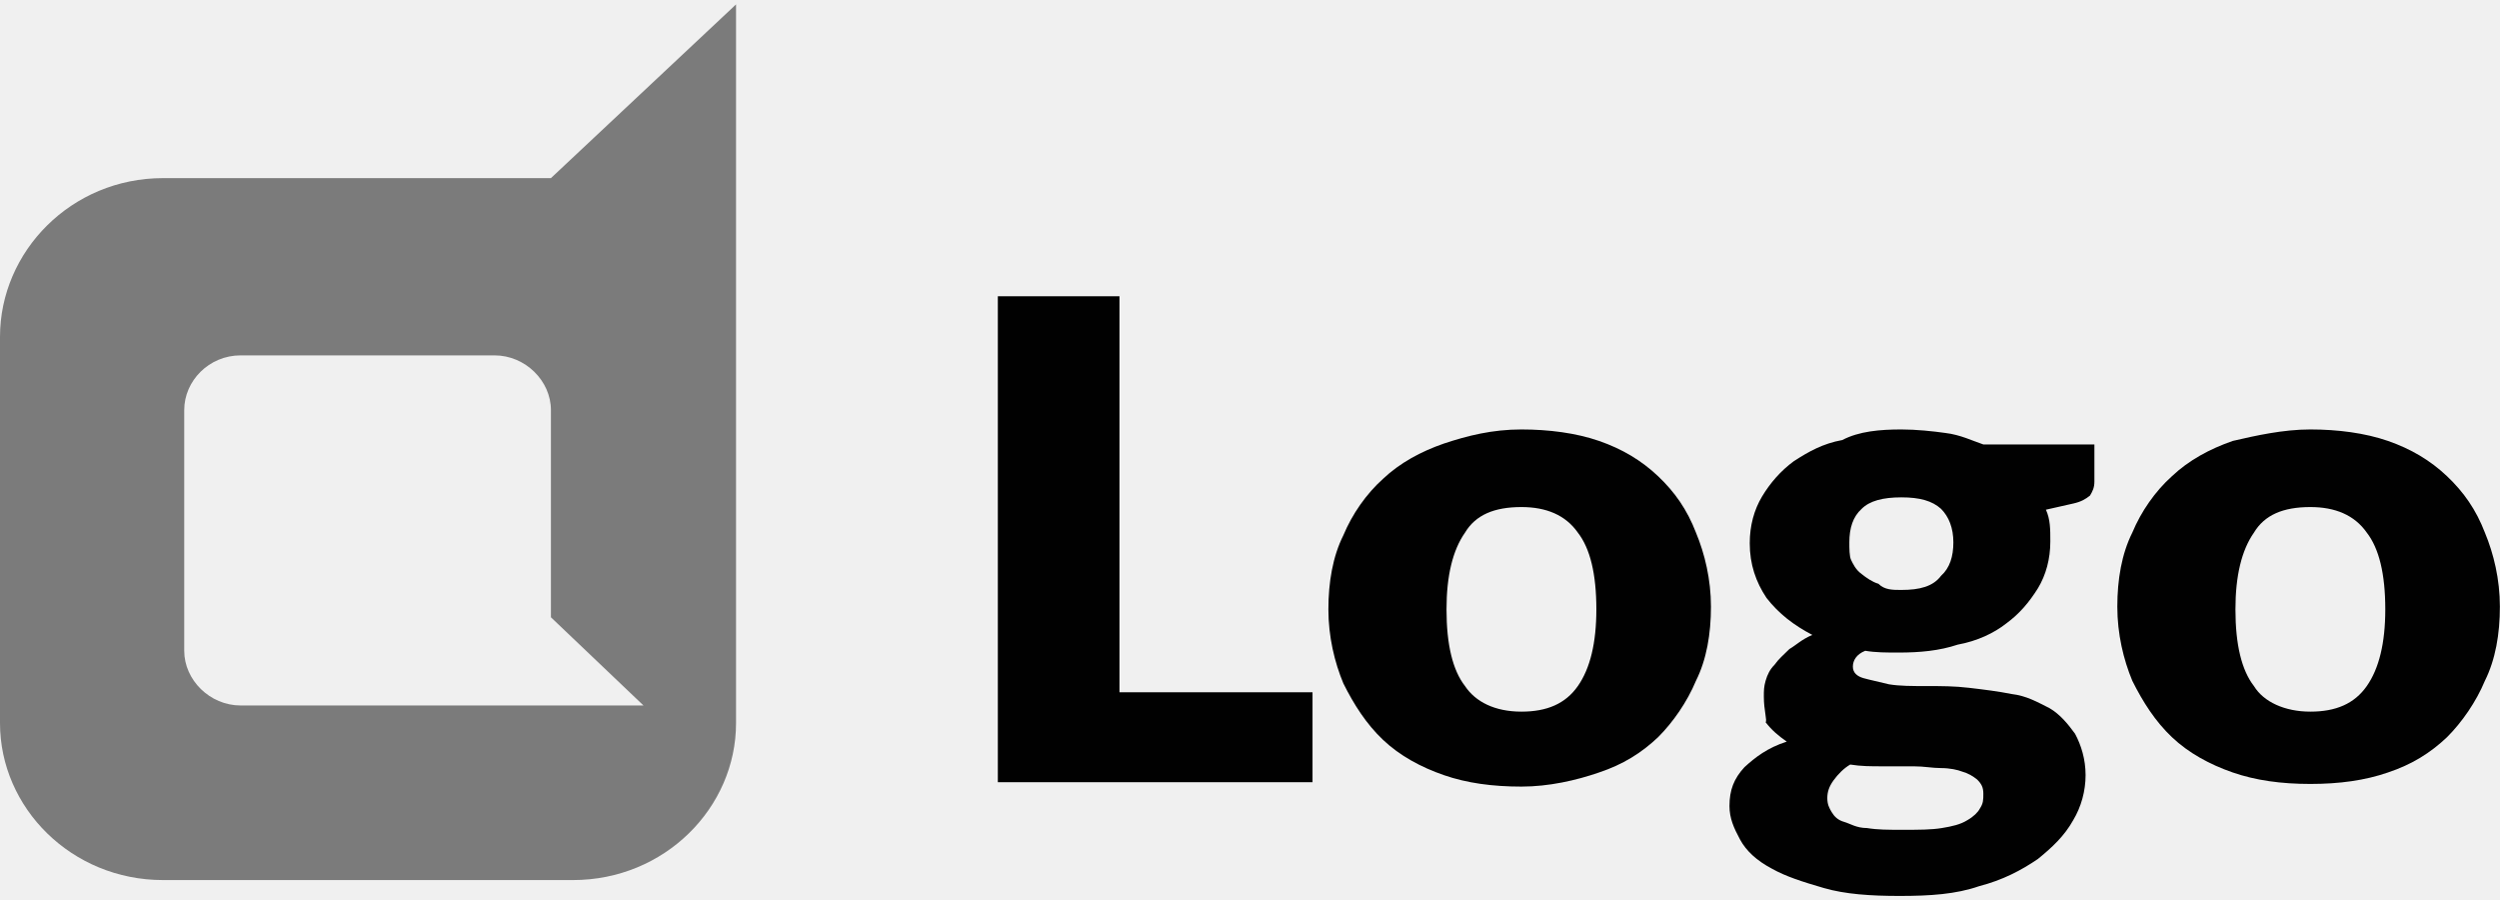
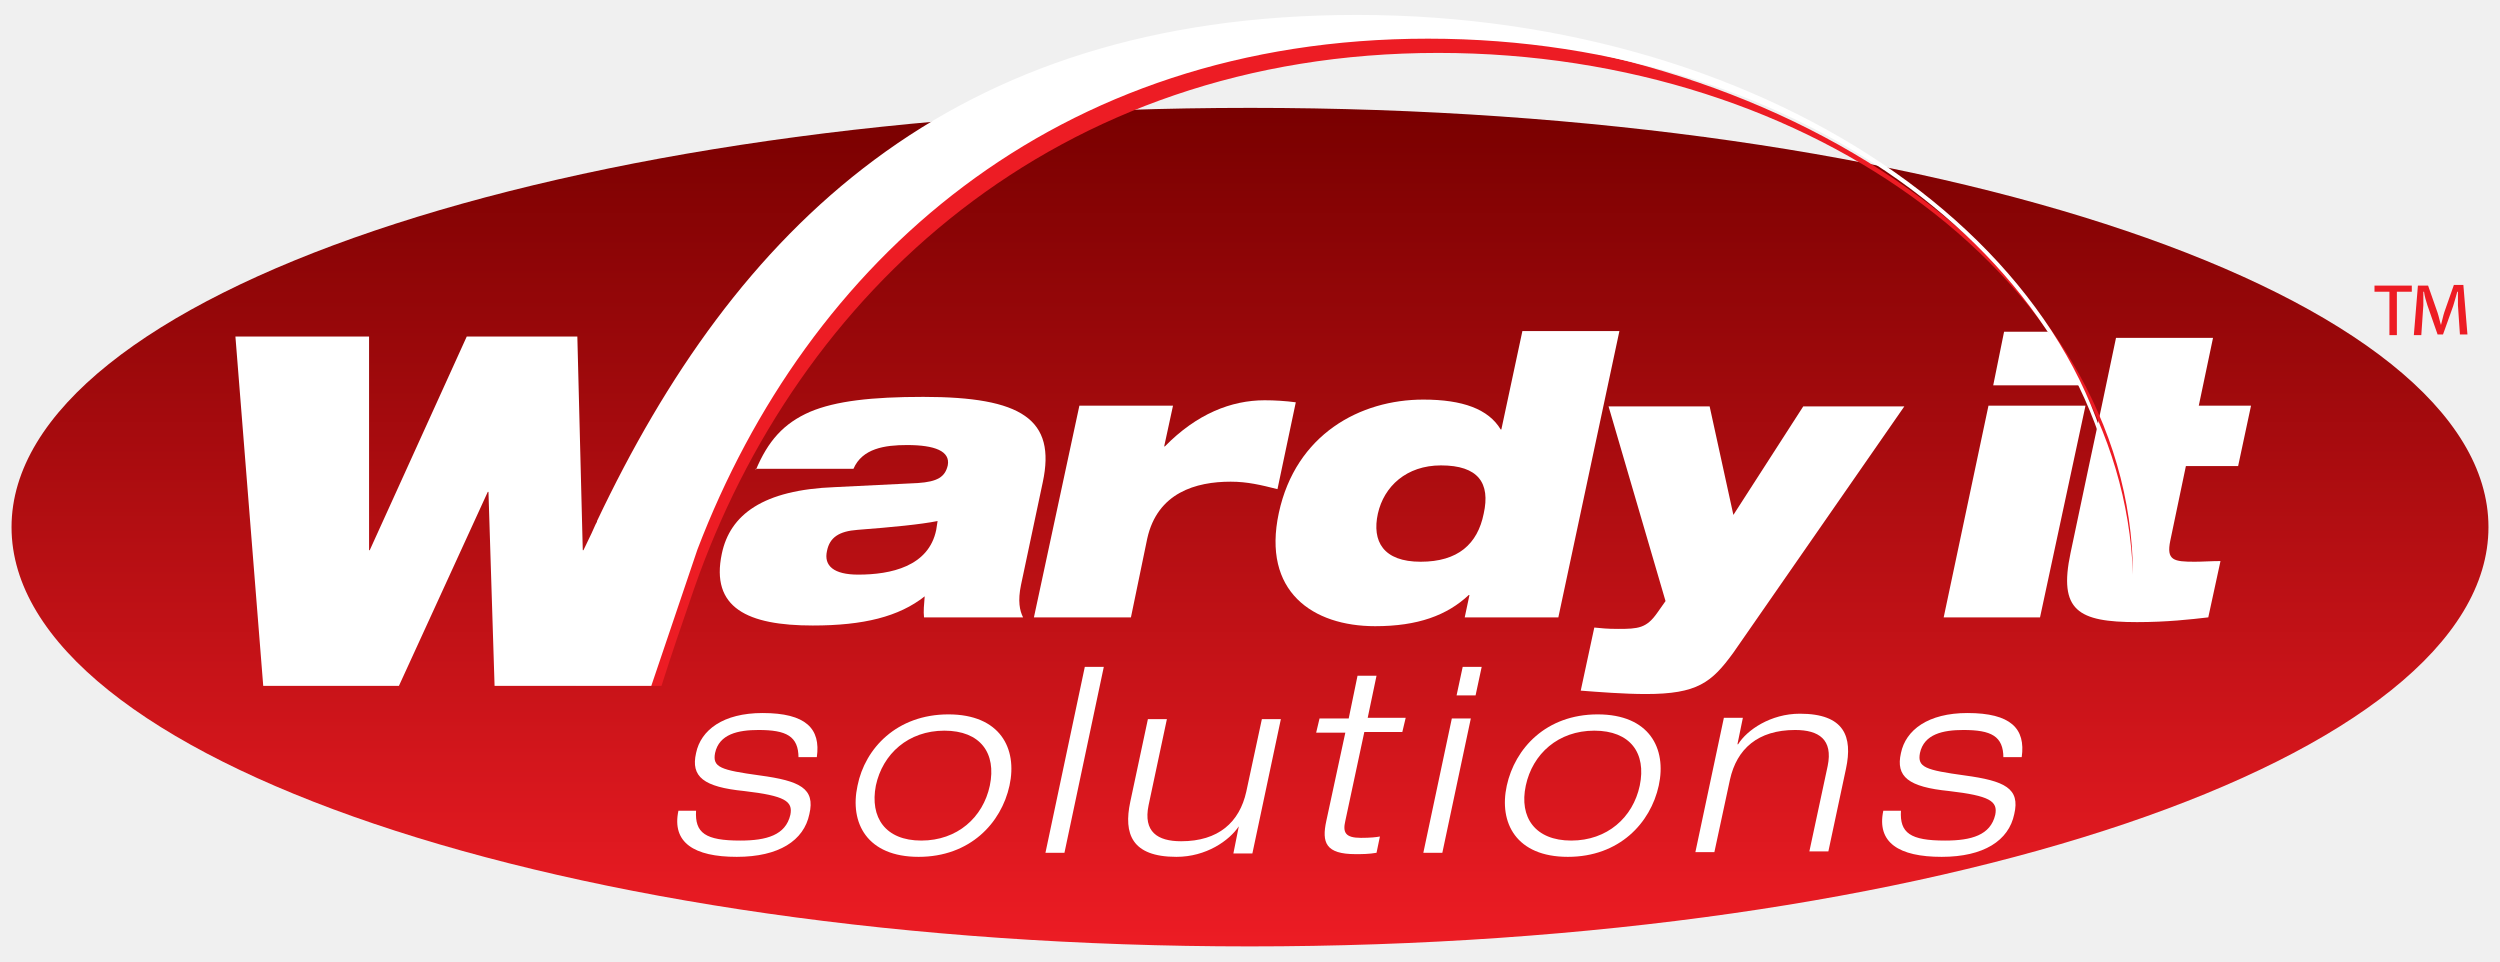
- <svg xmlns="http://www.w3.org/2000/svg" xmlns:xlink="http://www.w3.org/1999/xlink" version="1.1" id="Layer_1" x="0px" y="0px" viewBox="0 0 283.5 102" style="enable-background:new 0 0 283.5 102;" xml:space="preserve">
+ <svg xmlns="http://www.w3.org/2000/svg" version="1.1" id="Layer_1" x="0px" y="0px" viewBox="0 0 368.5 141.7" style="enable-background:new 0 0 368.5 141.7;" xml:space="preserve">
  <style type="text/css">
- 	.st0{clip-path:url(#XMLID_36_);}
- 	.st1{clip-path:url(#XMLID_37_);fill:#010101;}
- 	.st2{clip-path:url(#SVGID_2_);}
- 	.st3{clip-path:url(#XMLID_38_);fill:#010101;}
- 	.st4{clip-path:url(#SVGID_4_);}
- 	.st5{clip-path:url(#XMLID_39_);fill:#010101;}
- 	.st6{clip-path:url(#SVGID_6_);}
- 	.st7{clip-path:url(#XMLID_40_);fill:#010101;}
- 	.st8{clip-path:url(#SVGID_8_);}
- 	.st9{clip-path:url(#XMLID_41_);fill:#7B7B7B;}
+ 	.st0{fill:url(#SVGID_1_);}
+ 	.st1{fill:#FFFFFF;}
+ 	.st2{fill:#ED1C24;}
</style>
-   <g id="XMLID_21_">
+   <g>
    <g>
-       <defs>
-         <polygon id="XMLID_18_" points="127,78.5 148.9,78.5 148.9,88.7 113.2,88.7 113.2,33.6 127,33.6    " />
-       </defs>
-       <clipPath id="XMLID_36_">
-         <use xlink:href="#XMLID_18_" style="overflow:visible;" />
-       </clipPath>
-       <g class="st0">
-         <defs>
-           <rect id="XMLID_19_" x="-1501.1" y="-110" width="2945" height="2666.8" />
-         </defs>
-         <clipPath id="XMLID_37_">
-           <use xlink:href="#XMLID_19_" style="overflow:visible;" />
-         </clipPath>
-         <rect id="XMLID_20_" x="103" y="23.3" class="st1" width="56.1" height="75.6" />
+       <linearGradient id="SVGID_1_" gradientUnits="userSpaceOnUse" x1="184.252" y1="139.544" x2="184.252" y2="15.91">
+         <stop offset="0" style="stop-color:#ED1C24" />
+         <stop offset="1" style="stop-color:#790000" />
+       </linearGradient>
+       <path class="st0" d="M366.8,77.7c0,34.1-81.7,61.8-182.6,61.8C83.4,139.5,1.7,111.9,1.7,77.7c0-34.1,81.7-61.8,182.6-61.8    C285.1,15.9,366.8,43.6,366.8,77.7z" />
+       <g>
+         <path class="st1" d="M117.7,111.7c0-3.2-1.8-4.1-5.9-4.1c-3,0-5.8,0.6-6.4,3.4c-0.4,2.1,0.8,2.5,6.6,3.3c5.9,0.8,8.2,1.9,7.3,5.7     c-0.8,3.9-4.5,6.3-10.7,6.3c-6.3,0-9.6-2.1-8.6-6.8h2.6c-0.2,3.3,1.4,4.4,6.5,4.4c3.9,0,6.7-0.8,7.4-3.8c0.4-2-0.8-2.8-6.8-3.5     c-6-0.6-7.9-2.1-7.1-5.6c0.7-3.4,4-5.9,9.8-5.9c6.4,0,8.6,2.3,8,6.5H117.7z" />
+         <path class="st1" d="M139.8,105.3c7.6,0,10.2,5,9,10.5c-1.2,5.5-5.8,10.5-13.4,10.5c-7.6,0-10.2-5-9-10.5     C127.5,110.3,132.2,105.3,139.8,105.3z M135.8,123.9c5.3,0,9.1-3.4,10.1-8.1c1-4.8-1.4-8.1-6.7-8.1c-5.3,0-9.1,3.4-10.1,8.1     C128.2,120.5,130.5,123.9,135.8,123.9z" />
+         <path class="st1" d="M159.9,98.3h2.8l-5.8,27.4h-2.8L159.9,98.3z" />
+         <path class="st1" d="M182.6,121.8L182.6,121.8c-1.4,2.1-4.8,4.5-9.2,4.5c-6.6,0-7.8-3.4-6.8-8.1l2.6-12.2h2.8l-2.7,12.7     c-0.8,3.9,1.3,5.3,4.8,5.3c5.5,0,8.6-2.8,9.6-7.3l2.3-10.7h2.8l-4.2,19.8h-2.8L182.6,121.8z" />
+         <path class="st1" d="M200.1,99.6h2.8l-1.3,6.2h5.6l-0.5,2.1h-5.6l-2.8,13.1c-0.4,1.7,0,2.5,2.3,2.5c1.4,0,2.3-0.1,2.8-0.2     l-0.5,2.4c-1.1,0.2-2.2,0.2-3.1,0.2c-4.4,0-5-1.7-4.3-4.9l2.8-13h-4.3l0.5-2.1h4.3L200.1,99.6z" />
+         <path class="st1" d="M214,105.9h2.8l-4.2,19.8h-2.8L214,105.9z M215.6,98.3h2.8l-0.9,4.2h-2.8L215.6,98.3z" />
+         <path class="st1" d="M235.5,105.3c7.6,0,10.2,5,9,10.5c-1.2,5.5-5.8,10.5-13.4,10.5c-7.6,0-10.2-5-9-10.5     C223.3,110.3,227.9,105.3,235.5,105.3z M231.6,123.9c5.3,0,9.1-3.4,10.1-8.1c1-4.8-1.4-8.1-6.7-8.1c-5.3,0-9.1,3.4-10.1,8.1     C223.9,120.5,226.3,123.9,231.6,123.9z" />
+         <path class="st1" d="M269.4,112.9c0.8-3.9-1.3-5.3-4.8-5.3c-5.5,0-8.6,2.8-9.6,7.3l-2.3,10.7h-2.8l4.2-19.8h2.8l-0.8,3.9h0.1     c1.3-2.1,4.8-4.5,9.1-4.5c6.6,0,7.8,3.4,6.8,8.1l-2.6,12.2h-2.8L269.4,112.9z" />
+         <path class="st1" d="M295.3,111.7c0-3.2-1.8-4.1-5.9-4.1c-3,0-5.8,0.6-6.4,3.4c-0.4,2.1,0.8,2.5,6.6,3.3c5.9,0.8,8.2,1.9,7.3,5.7     c-0.8,3.9-4.5,6.3-10.7,6.3c-6.3,0-9.6-2.1-8.6-6.8h2.6c-0.2,3.3,1.4,4.4,6.5,4.4c3.9,0,6.7-0.8,7.4-3.8c0.4-2-0.8-2.8-6.8-3.5     c-6-0.6-7.9-2.1-7.1-5.6c0.7-3.4,4-5.9,9.8-5.9c6.4,0,8.6,2.3,8,6.5H295.3z" />
      </g>
+       <g>
+         <path class="st1" d="M111.4,69.3c1.8-4.3,4.1-6.9,8-8.6c3.8-1.6,9.1-2.2,16.7-2.2c14.5,0,19.6,3.3,17.6,12.6l-3.2,15.1     c-0.5,2.4-0.2,3.8,0.3,4.8h-14.6c-0.1-0.9,0-1.9,0.1-3.1c-3.8,3-9,4.3-16.5,4.3c-9.6,0-15.1-2.6-13.4-10.6     c1.2-5.7,6-9.4,16.7-9.8l12.2-0.6c2.9-0.2,4-0.9,4.4-2.6c0.4-2.1-1.9-3-6-3c-3.3,0-6.6,0.5-7.9,3.5H111.4z M138.2,76.8     c-2.5,0.5-6.6,0.9-11.8,1.3c-2.7,0.2-4.1,1.1-4.5,3.1c-0.5,2.2,1,3.5,4.6,3.5c4.8,0,10.4-1.2,11.5-6.6L138.2,76.8z" />
+         <path class="st1" d="M159.1,59.8h13.8l-1.3,6h0.1c4.7-4.8,9.8-6.8,14.7-6.8c1.5,0,3.1,0.1,4.6,0.3l-2.7,12.8     c-2.4-0.6-4.4-1.1-6.9-1.1c-5.1,0-10.8,1.6-12.3,8.4L166.7,91h-14.3L159.1,59.8z" />
+         <path class="st1" d="M216.6,87.7h-0.1c-3.2,3-7.5,4.6-13.8,4.6c-9.2,0-16.7-5.1-14.2-16.7c2.5-11.6,12-16.7,21.3-16.7     c5.8,0,9.6,1.4,11.4,4.4h0.1l3.1-14.5h14.3l-9,42.2h-13.8L216.6,87.7z M212.4,68.6c-5.1,0-8.4,3.1-9.3,7.1     c-0.9,4.1,0.8,7.1,6.3,7.1c5.5,0,8.4-2.6,9.3-7.1C219.7,71.2,217.9,68.6,212.4,68.6z" />
+         <path class="st1" d="M235,92.5c1.1,0.1,1.8,0.2,3.5,0.2c3,0,4.2-0.1,5.8-2.4l1.2-1.7l-8.4-28.7H252l3.5,16l10.3-16h14.9     l-25.2,36.3c-3.2,4.4-5.3,6.1-12.9,6.1c-3.2,0-7-0.3-9.6-0.5L235,92.5z" />
+         <path class="st1" d="M309.8,59.8l2.1-10h14.3l-2.1,10h7.7l-1.9,8.9h-7.7l-2.3,11c-0.6,2.9,0.5,3.1,3.6,3.1c1.1,0,2.5-0.1,3.8-0.1     l-1.8,8.3c-2.6,0.3-6.1,0.7-10.5,0.7c-8.7,0-11.6-1.7-9.8-10.2l2.7-12.8L309.8,59.8z" />
+       </g>
+       <g>
+         <polygon class="st1" points="304.5,52.6 302.2,48.9 295.4,48.9 293.8,56.8 306.5,56.8    " />
+         <polygon class="st1" points="286.5,91 300.7,91 307.4,59.8 293.1,59.8    " />
+       </g>
+       <path d="M313,82.9C313,82.9,313,82.9,313,82.9c0-0.1,0-0.1,0-0.2C313,82.8,313,82.9,313,82.9z" />
+       <path class="st2" d="M201.3,4.2c-62.5,0-93.9,34.2-114,79c-2.7,6.1-3.4,12.2-2.4,17.9h12.6c1.4-4.4,3.1-9.4,4.8-14.3    C117.5,43.2,155.5,7.8,212,7.8c55.7,0,100.9,34.2,102.4,76.9C314.2,40.2,263.7,4.2,201.3,4.2z" />
+       <path class="st1" d="M200,2.2c-60.4,0-91.8,32-112,74.6h0l0,0.1c-0.3,0.5-0.5,1.1-0.8,1.7L86,81.1h-0.1l-0.8-31.5H68.8L54.5,81.1    h-0.1l0-31.5H34.7l4.1,51.5h20l13.1-28.6h0.1l0.9,28.6h23.1l6.8-20.1c0,0,0,0,0,0c16.2-42.4,52.6-75.3,107.7-75.3    c55.2,0,100.1,33.6,102.3,75.7h0C312,37.6,261.8,2.2,200,2.2z" />
    </g>
    <g>
-       <defs>
-         <path id="SVGID_1_" d="M172.6,80.7c2.9,0,5-0.9,6.4-2.9c1.4-2,2.1-4.9,2.1-8.7c0-4-0.7-6.9-2.1-8.7c-1.4-2-3.6-2.9-6.4-2.9     c-3.1,0-5.2,0.9-6.4,2.9c-1.4,2-2.1,4.9-2.1,8.7c0,4,0.7,6.9,2.1,8.7C167.4,79.6,169.6,80.7,172.6,80.7z M172.6,48.7     c3.1,0,6.2,0.4,8.8,1.3c2.6,0.9,4.8,2.2,6.7,4c1.9,1.8,3.3,3.8,4.3,6.4c1,2.4,1.7,5.3,1.7,8.4s-0.5,6-1.7,8.4     c-1,2.4-2.6,4.7-4.3,6.4c-1.9,1.8-4,3.1-6.7,4c-2.6,0.9-5.7,1.6-8.8,1.6c-3.3,0-6.2-0.4-8.8-1.3c-2.6-0.9-5-2.2-6.9-4     s-3.3-4-4.5-6.4c-1-2.4-1.7-5.3-1.7-8.4s0.5-6,1.7-8.4c1-2.4,2.6-4.7,4.5-6.4c1.9-1.8,4.3-3.1,6.9-4     C166.5,49.4,169.3,48.7,172.6,48.7z" />
-       </defs>
-       <clipPath id="SVGID_2_">
-         <use xlink:href="#SVGID_1_" style="overflow:visible;" />
-       </clipPath>
-       <g class="st2">
-         <defs>
-           <rect id="XMLID_16_" x="-1501.1" y="-110" width="2945" height="2666.8" />
-         </defs>
-         <clipPath id="XMLID_38_">
-           <use xlink:href="#XMLID_16_" style="overflow:visible;" />
-         </clipPath>
-         <rect id="XMLID_17_" x="140.5" y="38.5" class="st3" width="63.7" height="61.1" />
-       </g>
-     </g>
-     <g>
-       <defs>
-         <path id="SVGID_3_" d="M215.7,66.9c2.1,0,3.6-0.4,4.5-1.6c1-0.9,1.4-2.2,1.4-3.8c0-1.6-0.5-2.9-1.4-3.8c-1-0.9-2.4-1.3-4.5-1.3     c-2.1,0-3.6,0.4-4.5,1.3c-1,0.9-1.4,2.2-1.4,3.8c0,0.7,0,1.6,0.2,2c0.2,0.4,0.5,1.1,1.2,1.6c0.5,0.4,1.2,0.9,1.9,1.1     C213.8,66.9,214.7,66.9,215.7,66.9z M225,90c0-0.7-0.2-1.1-0.7-1.6c-0.5-0.4-1-0.7-1.7-0.9c-0.5-0.2-1.4-0.4-2.4-0.4     c-1,0-1.9-0.2-3.1-0.2h-3.6c-1.2,0-2.4,0-3.6-0.2c-0.7,0.4-1.4,1.1-1.9,1.8c-0.5,0.7-0.7,1.3-0.7,2c0,0.7,0.2,1.1,0.5,1.6     s0.7,0.9,1.4,1.1c0.7,0.2,1.4,0.7,2.6,0.7c1.2,0.2,2.4,0.2,4,0.2c1.9,0,3.3,0,4.5-0.2s2.1-0.4,2.9-0.9c0.7-0.4,1.2-0.9,1.4-1.3     C225,91.1,225,90.7,225,90z M215.7,48.7c1.7,0,3.6,0.2,5,0.4c1.7,0.2,3.1,0.9,4.3,1.3h12.6v4.2c0,0.7-0.2,1.1-0.5,1.6     c-0.5,0.4-1,0.7-1.9,0.9l-3.1,0.7c0.5,1.1,0.5,2.2,0.5,3.6c0,2-0.5,3.8-1.4,5.3c-1,1.6-2.1,2.9-3.6,4c-1.4,1.1-3.3,2-5.5,2.4     c-2.1,0.7-4.3,0.9-6.7,0.9c-1.4,0-2.6,0-3.8-0.2c-1,0.4-1.4,1.1-1.4,1.8c0,0.7,0.5,1.1,1.2,1.3c0.7,0.2,1.7,0.4,2.9,0.7     c1.2,0.2,2.6,0.2,4.3,0.2c1.7,0,3.1,0,4.8,0.2c1.7,0.2,3.3,0.4,4.8,0.7c1.7,0.2,2.9,0.9,4.3,1.6c1.2,0.7,2.1,1.8,2.9,2.9     c0.7,1.3,1.2,2.9,1.2,4.7s-0.5,3.6-1.4,5.1c-1,1.8-2.4,3.1-4,4.4c-1.9,1.3-4,2.4-6.7,3.1c-2.6,0.9-5.5,1.1-9,1.1     c-3.3,0-6.2-0.2-8.6-0.9c-2.4-0.7-4.3-1.3-5.9-2.2c-1.7-0.9-2.9-2-3.6-3.3c-0.7-1.3-1.2-2.4-1.2-3.8c0-1.8,0.5-3.1,1.7-4.4     c1.2-1.1,2.6-2.2,4.8-2.9c-1-0.7-1.7-1.3-2.4-2.2c0.2-0.2-0.2-1.3-0.2-2.9c0-0.7,0-1.1,0.2-1.8c0.2-0.7,0.5-1.3,1-1.8     c0.5-0.7,1-1.1,1.7-1.8c0.7-0.4,1.4-1.1,2.6-1.6c-2.1-1.1-3.8-2.4-5.2-4.2c-1.2-1.8-1.9-3.8-1.9-6.2c0-2,0.5-3.8,1.4-5.3     s2.1-2.9,3.6-4c1.7-1.1,3.3-2,5.5-2.4C210.9,48.9,213.3,48.7,215.7,48.7z" />
-       </defs>
-       <clipPath id="SVGID_4_">
-         <use xlink:href="#SVGID_3_" style="overflow:visible;" />
-       </clipPath>
-       <g class="st4">
-         <defs>
-           <rect id="XMLID_12_" x="-1501.1" y="-110" width="2945" height="2666.8" />
-         </defs>
-         <clipPath id="XMLID_39_">
-           <use xlink:href="#XMLID_12_" style="overflow:visible;" />
-         </clipPath>
-         <rect id="XMLID_13_" x="185.7" y="38.5" class="st5" width="62.1" height="73.4" />
-       </g>
-     </g>
-     <g>
-       <defs>
-         <path id="SVGID_5_" d="M262.1,80.7c2.9,0,5-0.9,6.4-2.9c1.4-2,2.1-4.9,2.1-8.7c0-4-0.7-6.9-2.1-8.7c-1.4-2-3.6-2.9-6.4-2.9     c-3.1,0-5.2,0.9-6.4,2.9c-1.4,2-2.1,4.9-2.1,8.7c0,4,0.7,6.9,2.1,8.7C256.8,79.6,259.2,80.7,262.1,80.7z M262.1,48.7     c3.1,0,6.2,0.4,8.8,1.3c2.6,0.9,4.8,2.2,6.7,4c1.9,1.8,3.3,3.8,4.3,6.4c1,2.4,1.7,5.3,1.7,8.4s-0.5,6-1.7,8.4     c-1,2.4-2.6,4.7-4.3,6.4c-1.9,1.8-4,3.1-6.7,4c-2.6,0.9-5.5,1.3-8.8,1.3s-6.2-0.4-8.8-1.3c-2.6-0.9-5-2.2-6.9-4     c-1.9-1.8-3.3-4-4.5-6.4c-1-2.4-1.7-5.3-1.7-8.4s0.5-6,1.7-8.4c1-2.4,2.6-4.7,4.5-6.4c1.9-1.8,4.3-3.1,6.9-4     C255.9,49.4,259,48.7,262.1,48.7z" />
-       </defs>
-       <clipPath id="SVGID_6_">
-         <use xlink:href="#SVGID_5_" style="overflow:visible;" />
-       </clipPath>
-       <g class="st6">
-         <defs>
-           <rect id="XMLID_7_" x="-1501.1" y="-110" width="2945" height="2666.8" />
-         </defs>
-         <clipPath id="XMLID_40_">
-           <use xlink:href="#XMLID_7_" style="overflow:visible;" />
-         </clipPath>
-         <rect id="XMLID_8_" x="230" y="38.5" class="st7" width="63.7" height="60.9" />
-       </g>
-     </g>
-     <g>
-       <defs>
-         <path id="SVGID_7_" d="M62.5,70V46.5c0-3.3-2.9-6.2-6.4-6.2H27.3c-3.6,0-6.4,2.9-6.4,6.2v27.3c0,3.3,2.9,6.2,6.4,6.2H73L62.5,70z      M18.5,20.2h44L83.5,0.5V82c0,9.6-8.1,17.8-18.5,17.8H18.5C8.1,99.8,0,91.6,0,82V38.2C0,28.5,8.1,20.2,18.5,20.2z" />
-       </defs>
-       <clipPath id="SVGID_8_">
-         <use xlink:href="#SVGID_7_" style="overflow:visible;" />
-       </clipPath>
-       <g class="st8">
-         <defs>
-           <rect id="XMLID_3_" x="-1501.1" y="-110" width="2945" height="2666.8" />
-         </defs>
-         <clipPath id="XMLID_41_">
-           <use xlink:href="#XMLID_3_" style="overflow:visible;" />
-         </clipPath>
-         <rect id="XMLID_4_" x="-10.2" y="-9.8" class="st9" width="103.9" height="119.8" />
-       </g>
+       <path class="st2" d="M355.5,42.1V43h-2.2v6.4h-1.1V43h-2.2v-0.9H355.5z M362.6,49.4l-0.3-4.4c0-0.6,0-1.3,0-2h-0.1    c-0.2,0.7-0.4,1.5-0.6,2.1l-1.5,4.2h-0.8l-1.5-4.3c-0.2-0.6-0.4-1.3-0.5-2h-0.1c0,0.7,0,1.3,0,2l-0.3,4.4h-1.1l0.6-7.3h1.5l1.4,4    c0.2,0.6,0.3,1.2,0.5,1.8h0c0.2-0.7,0.3-1.3,0.5-1.9l1.4-4h1.4l0.6,7.3H362.6z" />
    </g>
  </g>
</svg>
